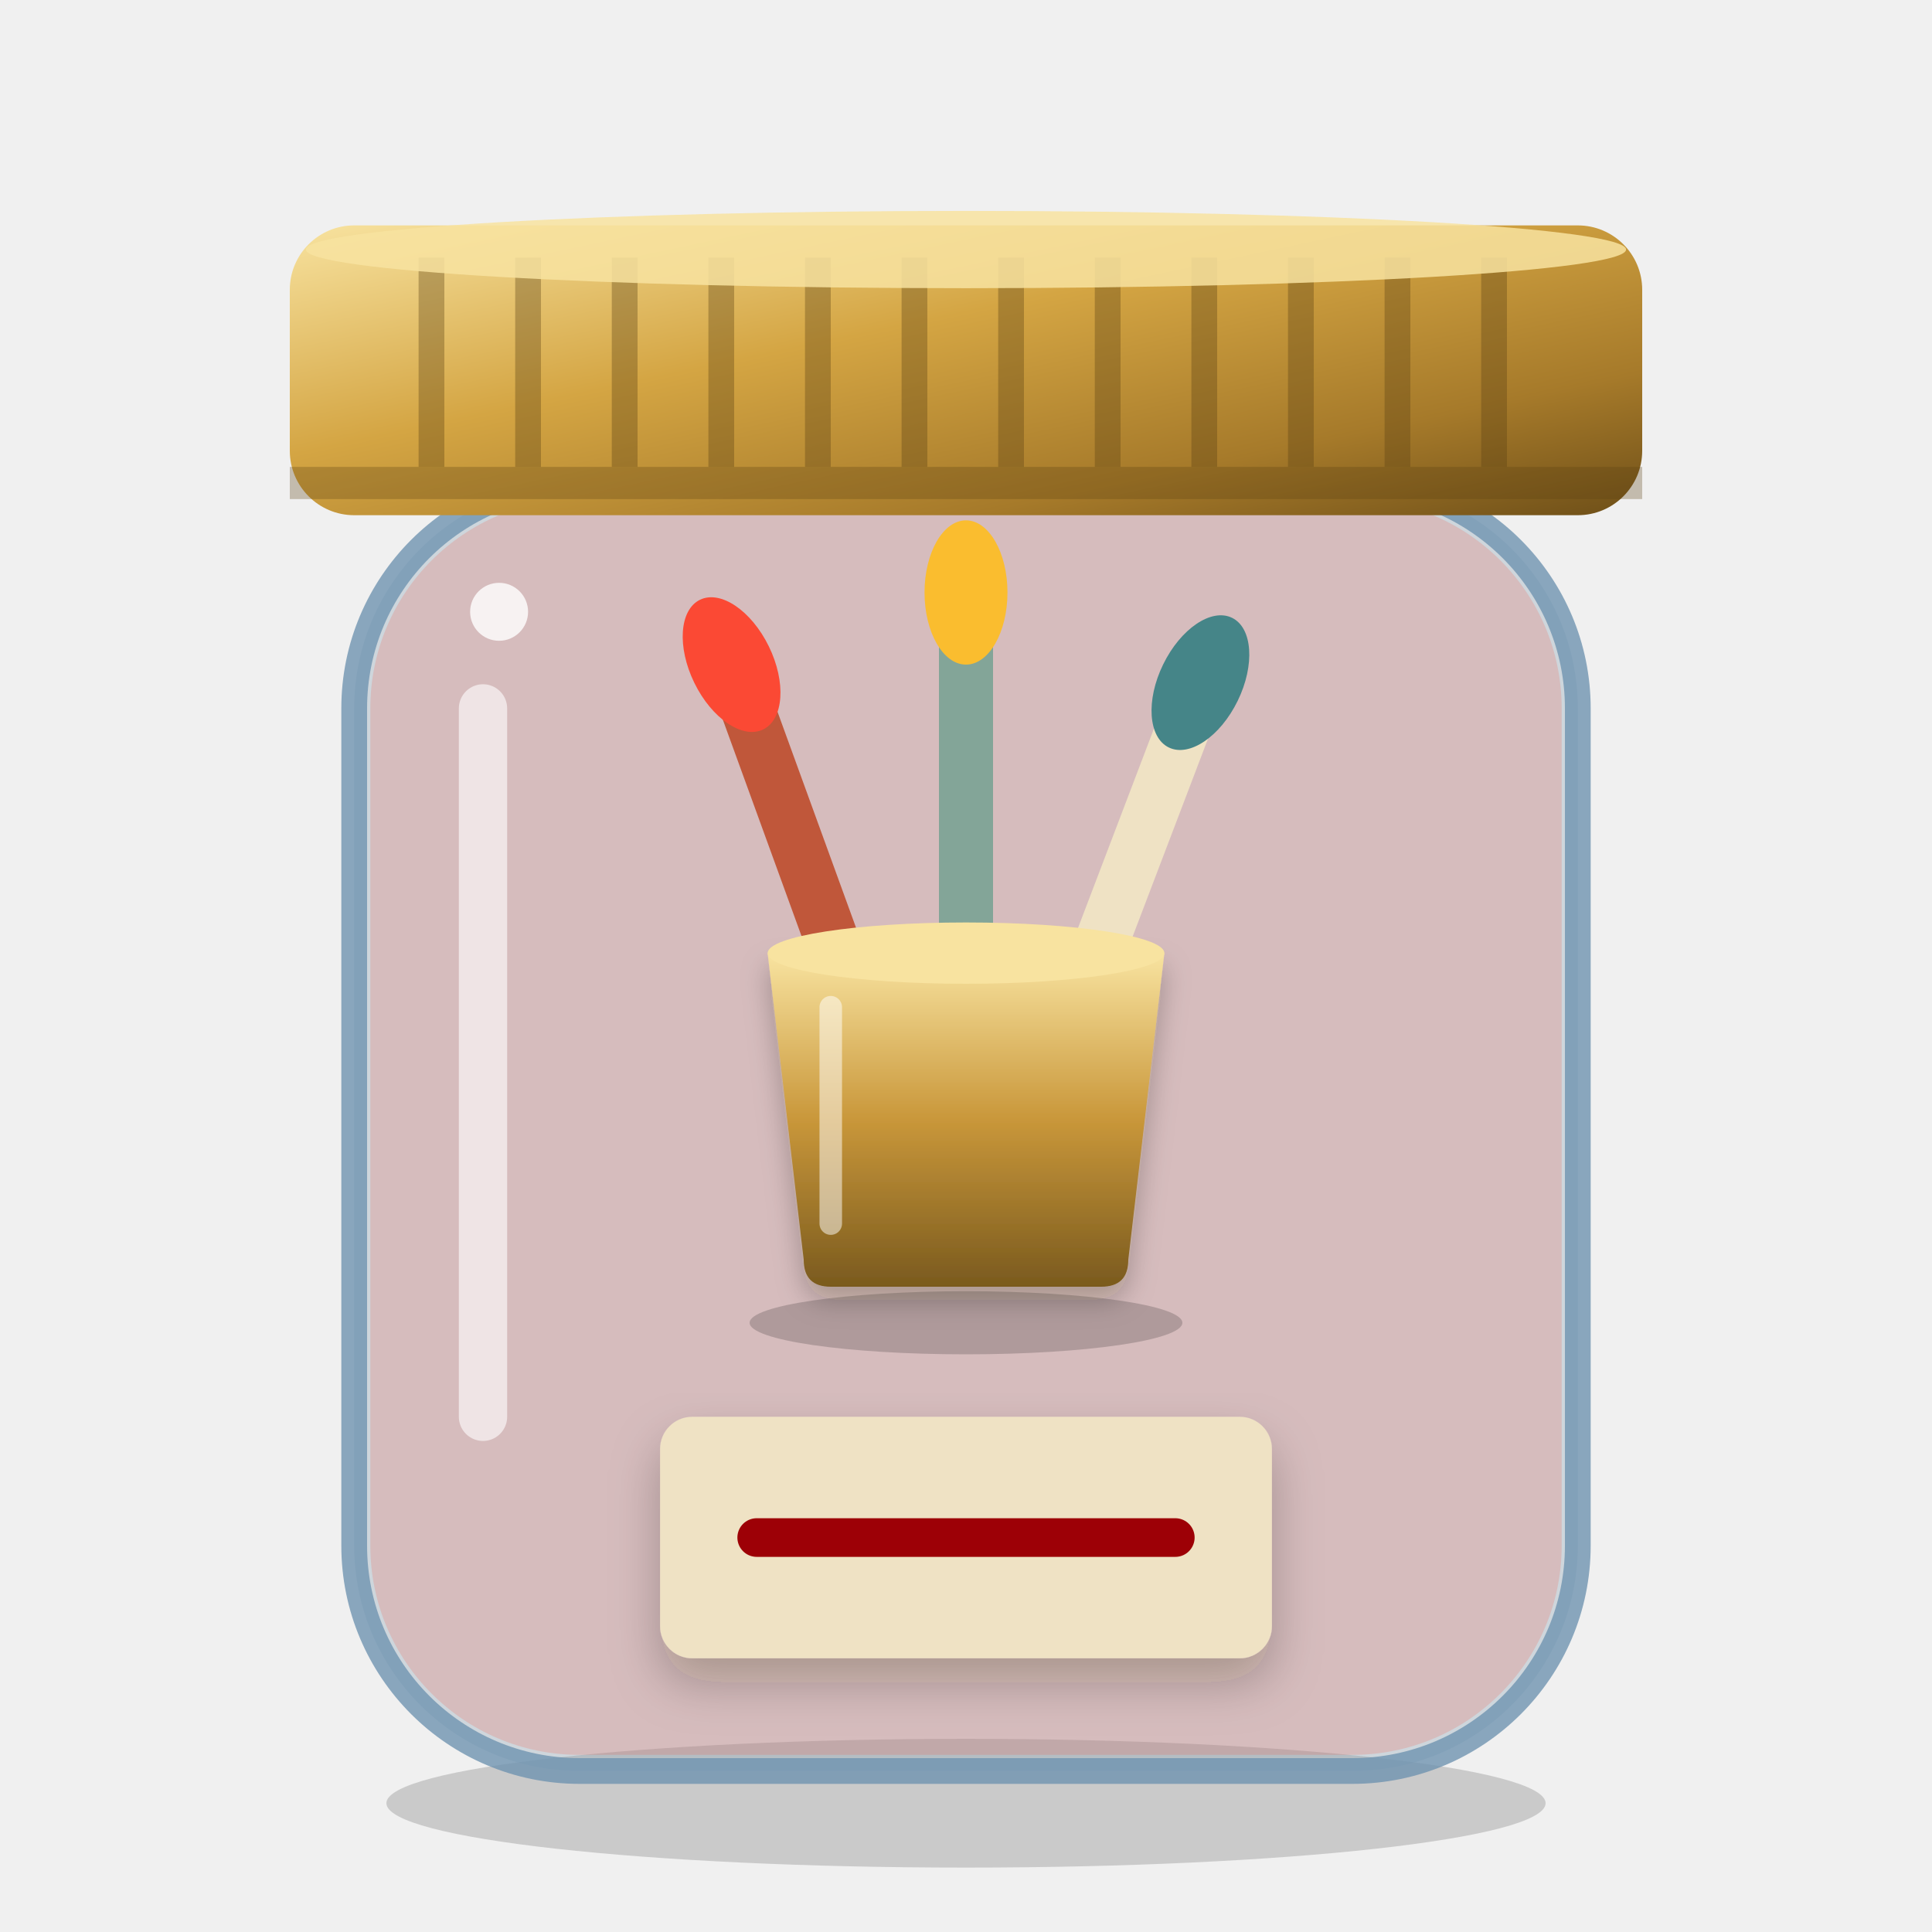
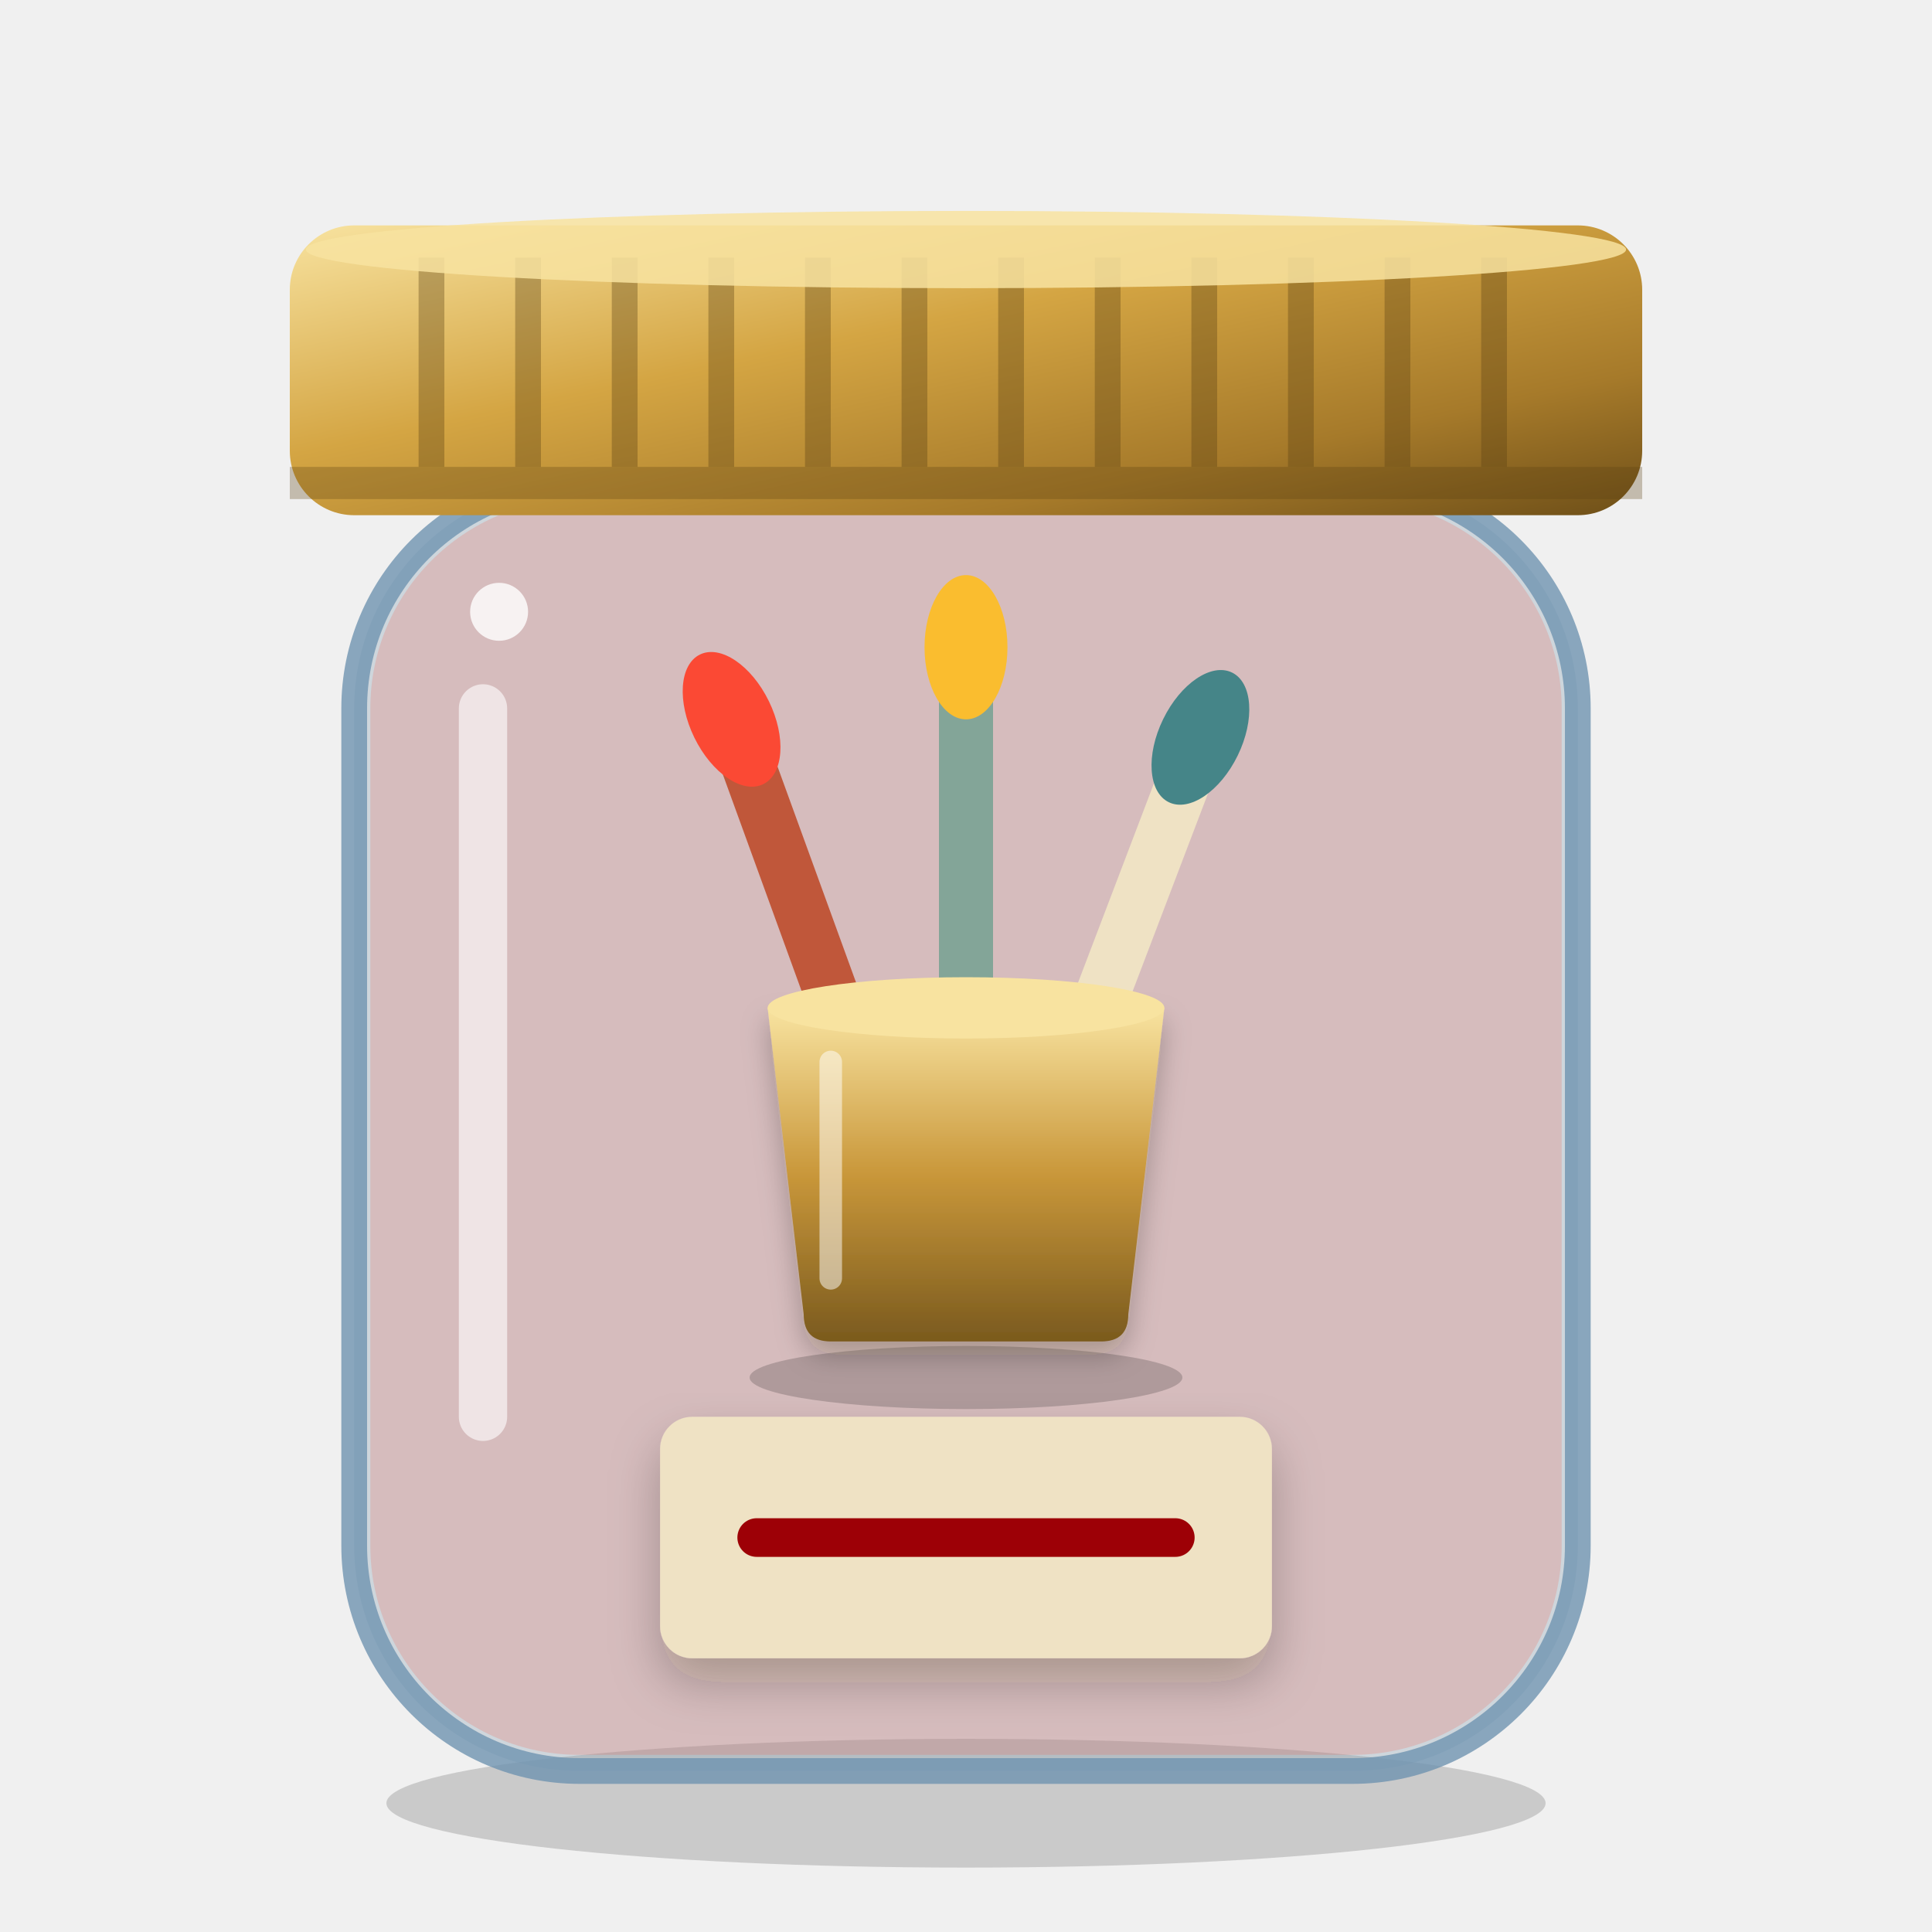
<svg xmlns="http://www.w3.org/2000/svg" viewBox="0 0 120 120" width="120" height="120" role="img" aria-label="atelier: a glass jar holding a brass pot of paintbrushes, red label">
  <defs>
    <linearGradient id="atelier-dark-brass" x1="0" y1="0" x2="1" y2="1">
      <stop offset="0" stop-color="#f8e3a0" />
      <stop offset=".4" stop-color="#d4a543" />
      <stop offset=".75" stop-color="#a67a2a" />
      <stop offset="1" stop-color="#6e4f18" />
    </linearGradient>
    <linearGradient id="atelier-dark-brassv" x1="0" y1="0" x2="0" y2="1">
      <stop offset="0" stop-color="#f8e3a0" />
      <stop offset=".5" stop-color="#c9973a" />
      <stop offset="1" stop-color="#7a5a1e" />
    </linearGradient>
    <linearGradient id="atelier-dark-glass" x1="0" y1="0" x2="1" y2="0">
      <stop offset="0" stop-color="#ffffff" stop-opacity="0.22" />
      <stop offset=".35" stop-color="#bfe3f0" stop-opacity="0.08" />
      <stop offset="1" stop-color="#7fb4d6" stop-opacity="0.2" />
    </linearGradient>
    <radialGradient id="atelier-dark-warm" cx=".5" cy=".5" r=".5">
      <stop offset="0" stop-color="#ffcf6a" stop-opacity="0.6" />
      <stop offset="1" stop-color="#ffcf6a" stop-opacity="0" />
    </radialGradient>
    <radialGradient id="atelier-dark-fly" cx=".5" cy=".5" r=".5">
      <stop offset="0" stop-color="#ffe7a3" stop-opacity=".95" />
      <stop offset=".35" stop-color="#ffd58a" stop-opacity=".45" />
      <stop offset="1" stop-color="#ffd58a" stop-opacity="0" />
    </radialGradient>
    <radialGradient id="atelier-dark-flame" cx=".5" cy=".7" r=".6">
      <stop offset="0" stop-color="#fffbe6" />
      <stop offset=".4" stop-color="#ffd24a" />
      <stop offset="1" stop-color="#ff7a1a" />
    </radialGradient>
    <radialGradient id="atelier-dark-magic" cx=".5" cy=".5" r=".5">
      <stop offset="0" stop-color="#cbb8ff" stop-opacity="0.55" />
      <stop offset="1" stop-color="#cbb8ff" stop-opacity="0" />
    </radialGradient>
  </defs>
  <defs>
    <filter id="atelier-dark-paper" x="-20%" y="-20%" width="140%" height="160%">
      <feDropShadow dx="0" dy="1.5" stdDeviation="1.5" flood-color="#2a1a12" flood-opacity=".25" />
    </filter>
    <clipPath id="atelier-dark-clip">
      <rect x="23" y="31" width="74" height="78" rx="13" />
    </clipPath>
  </defs>
  <ellipse cx="60" cy="112" rx="36" ry="4" fill="#000" opacity=".16" />
  <rect x="22" y="30" width="76" height="80" rx="14" fill="#8fa6b8" fill-opacity=".35" stroke="#6f93b0" stroke-opacity=".8" stroke-width="1.6" />
  <g clip-path="url(#atelier-dark-clip)">
    <rect x="22" y="30" width="76" height="80" fill="#fb4934" opacity=".18" />
-     <g class="content" transform="translate(26.4 25.6) scale(0.56)">
+     <g class="content" transform="translate(26.4 29.0) scale(0.56)">
      <ellipse cx="60" cy="101" rx="24" ry="3.5" fill="#000" opacity=".18" />
      <path d="M50 72L34 28" stroke="#c0573a" stroke-width="6" stroke-linecap="round" />
      <ellipse cx="34" cy="28" rx="4.6" ry="8" fill="#fb4934" transform="rotate(-26 34 28)" />
      <path d="M60 72L60 20" stroke="#83a598" stroke-width="6" stroke-linecap="round" />
      <ellipse cx="60" cy="20" rx="4.6" ry="8" fill="#fabd2f" transform="rotate(0 60 20)" />
      <path d="M70 72L86 30" stroke="#efe2c4" stroke-width="6" stroke-linecap="round" />
      <ellipse cx="86" cy="30" rx="4.6" ry="8" fill="#458588" transform="rotate(26 86 30)" />
      <g filter="url(#atelier-dark-paper)">
        <path d="M38 60h44l-4 34q0 3-3 3h-30q-3 0-3-3z" fill="url(#atelier-dark-brassv)" />
      </g>
      <ellipse cx="60" cy="60" rx="22" ry="3.4" fill="#f8e3a0" />
      <path d="M45 66v24" stroke="#fff" stroke-opacity=".5" stroke-width="2.5" stroke-linecap="round" />
    </g>
  </g>
  <path d="M30 44v44" stroke="#fff" stroke-opacity=".6" stroke-width="3" stroke-linecap="round" />
  <circle cx="31" cy="38" r="1.8" fill="#fff" opacity=".8" />
  <g filter="url(#atelier-dark-paper)">
    <rect x="41" y="88" width="38" height="15" rx="2" fill="#efe2c4" />
  </g>
  <path d="M47 95.5h26" stroke="#9d0006" stroke-width="2.4" stroke-linecap="round" />
  <rect x="18" y="14" width="84" height="18" rx="4" fill="url(#atelier-dark-brass)" />
  <rect x="26" y="16" width="1.6" height="13" fill="#5a3f12" opacity=".35" />
  <rect x="32" y="16" width="1.6" height="13" fill="#5a3f12" opacity=".35" />
  <rect x="38" y="16" width="1.6" height="13" fill="#5a3f12" opacity=".35" />
  <rect x="44" y="16" width="1.6" height="13" fill="#5a3f12" opacity=".35" />
  <rect x="50" y="16" width="1.6" height="13" fill="#5a3f12" opacity=".35" />
  <rect x="56" y="16" width="1.6" height="13" fill="#5a3f12" opacity=".35" />
  <rect x="62" y="16" width="1.6" height="13" fill="#5a3f12" opacity=".35" />
  <rect x="68" y="16" width="1.6" height="13" fill="#5a3f12" opacity=".35" />
  <rect x="74" y="16" width="1.6" height="13" fill="#5a3f12" opacity=".35" />
  <rect x="80" y="16" width="1.6" height="13" fill="#5a3f12" opacity=".35" />
  <rect x="86" y="16" width="1.6" height="13" fill="#5a3f12" opacity=".35" />
  <rect x="92" y="16" width="1.6" height="13" fill="#5a3f12" opacity=".35" />
  <ellipse cx="60" cy="15.5" rx="41" ry="2.4" fill="#f8e3a0" opacity=".85" />
  <rect x="18" y="29" width="84" height="2" fill="#5a3f12" opacity=".3" />
</svg>
